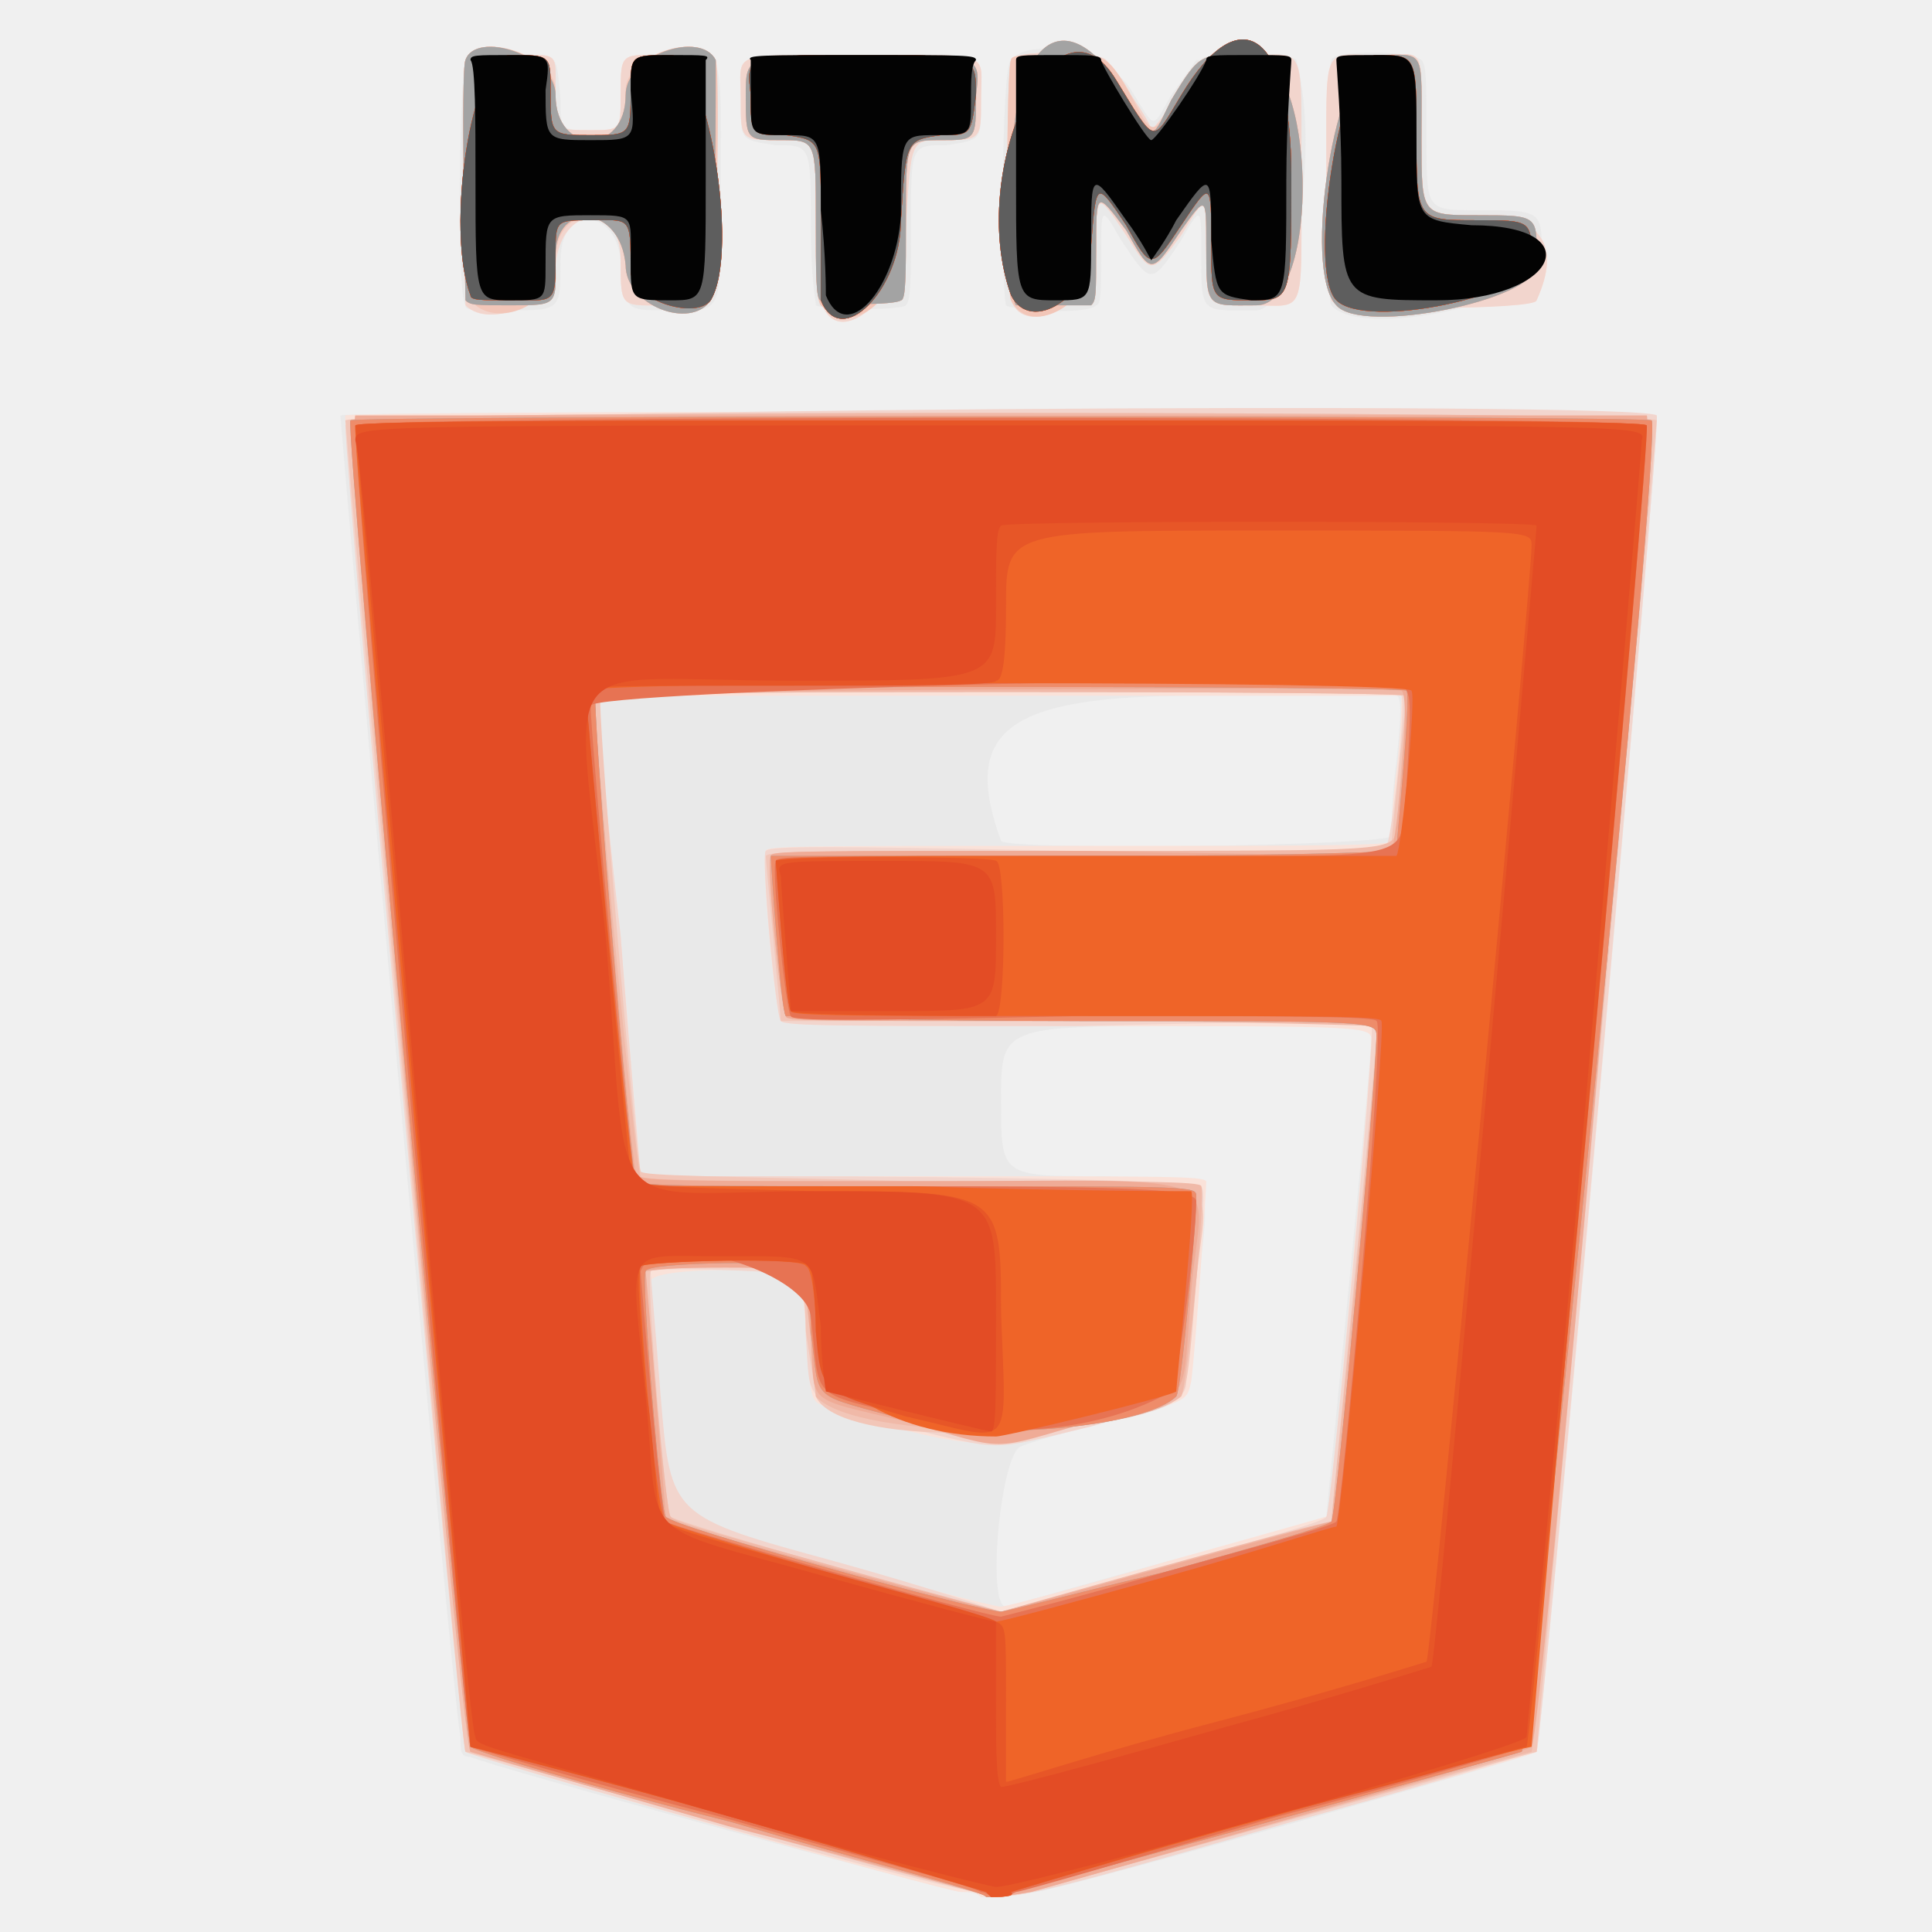
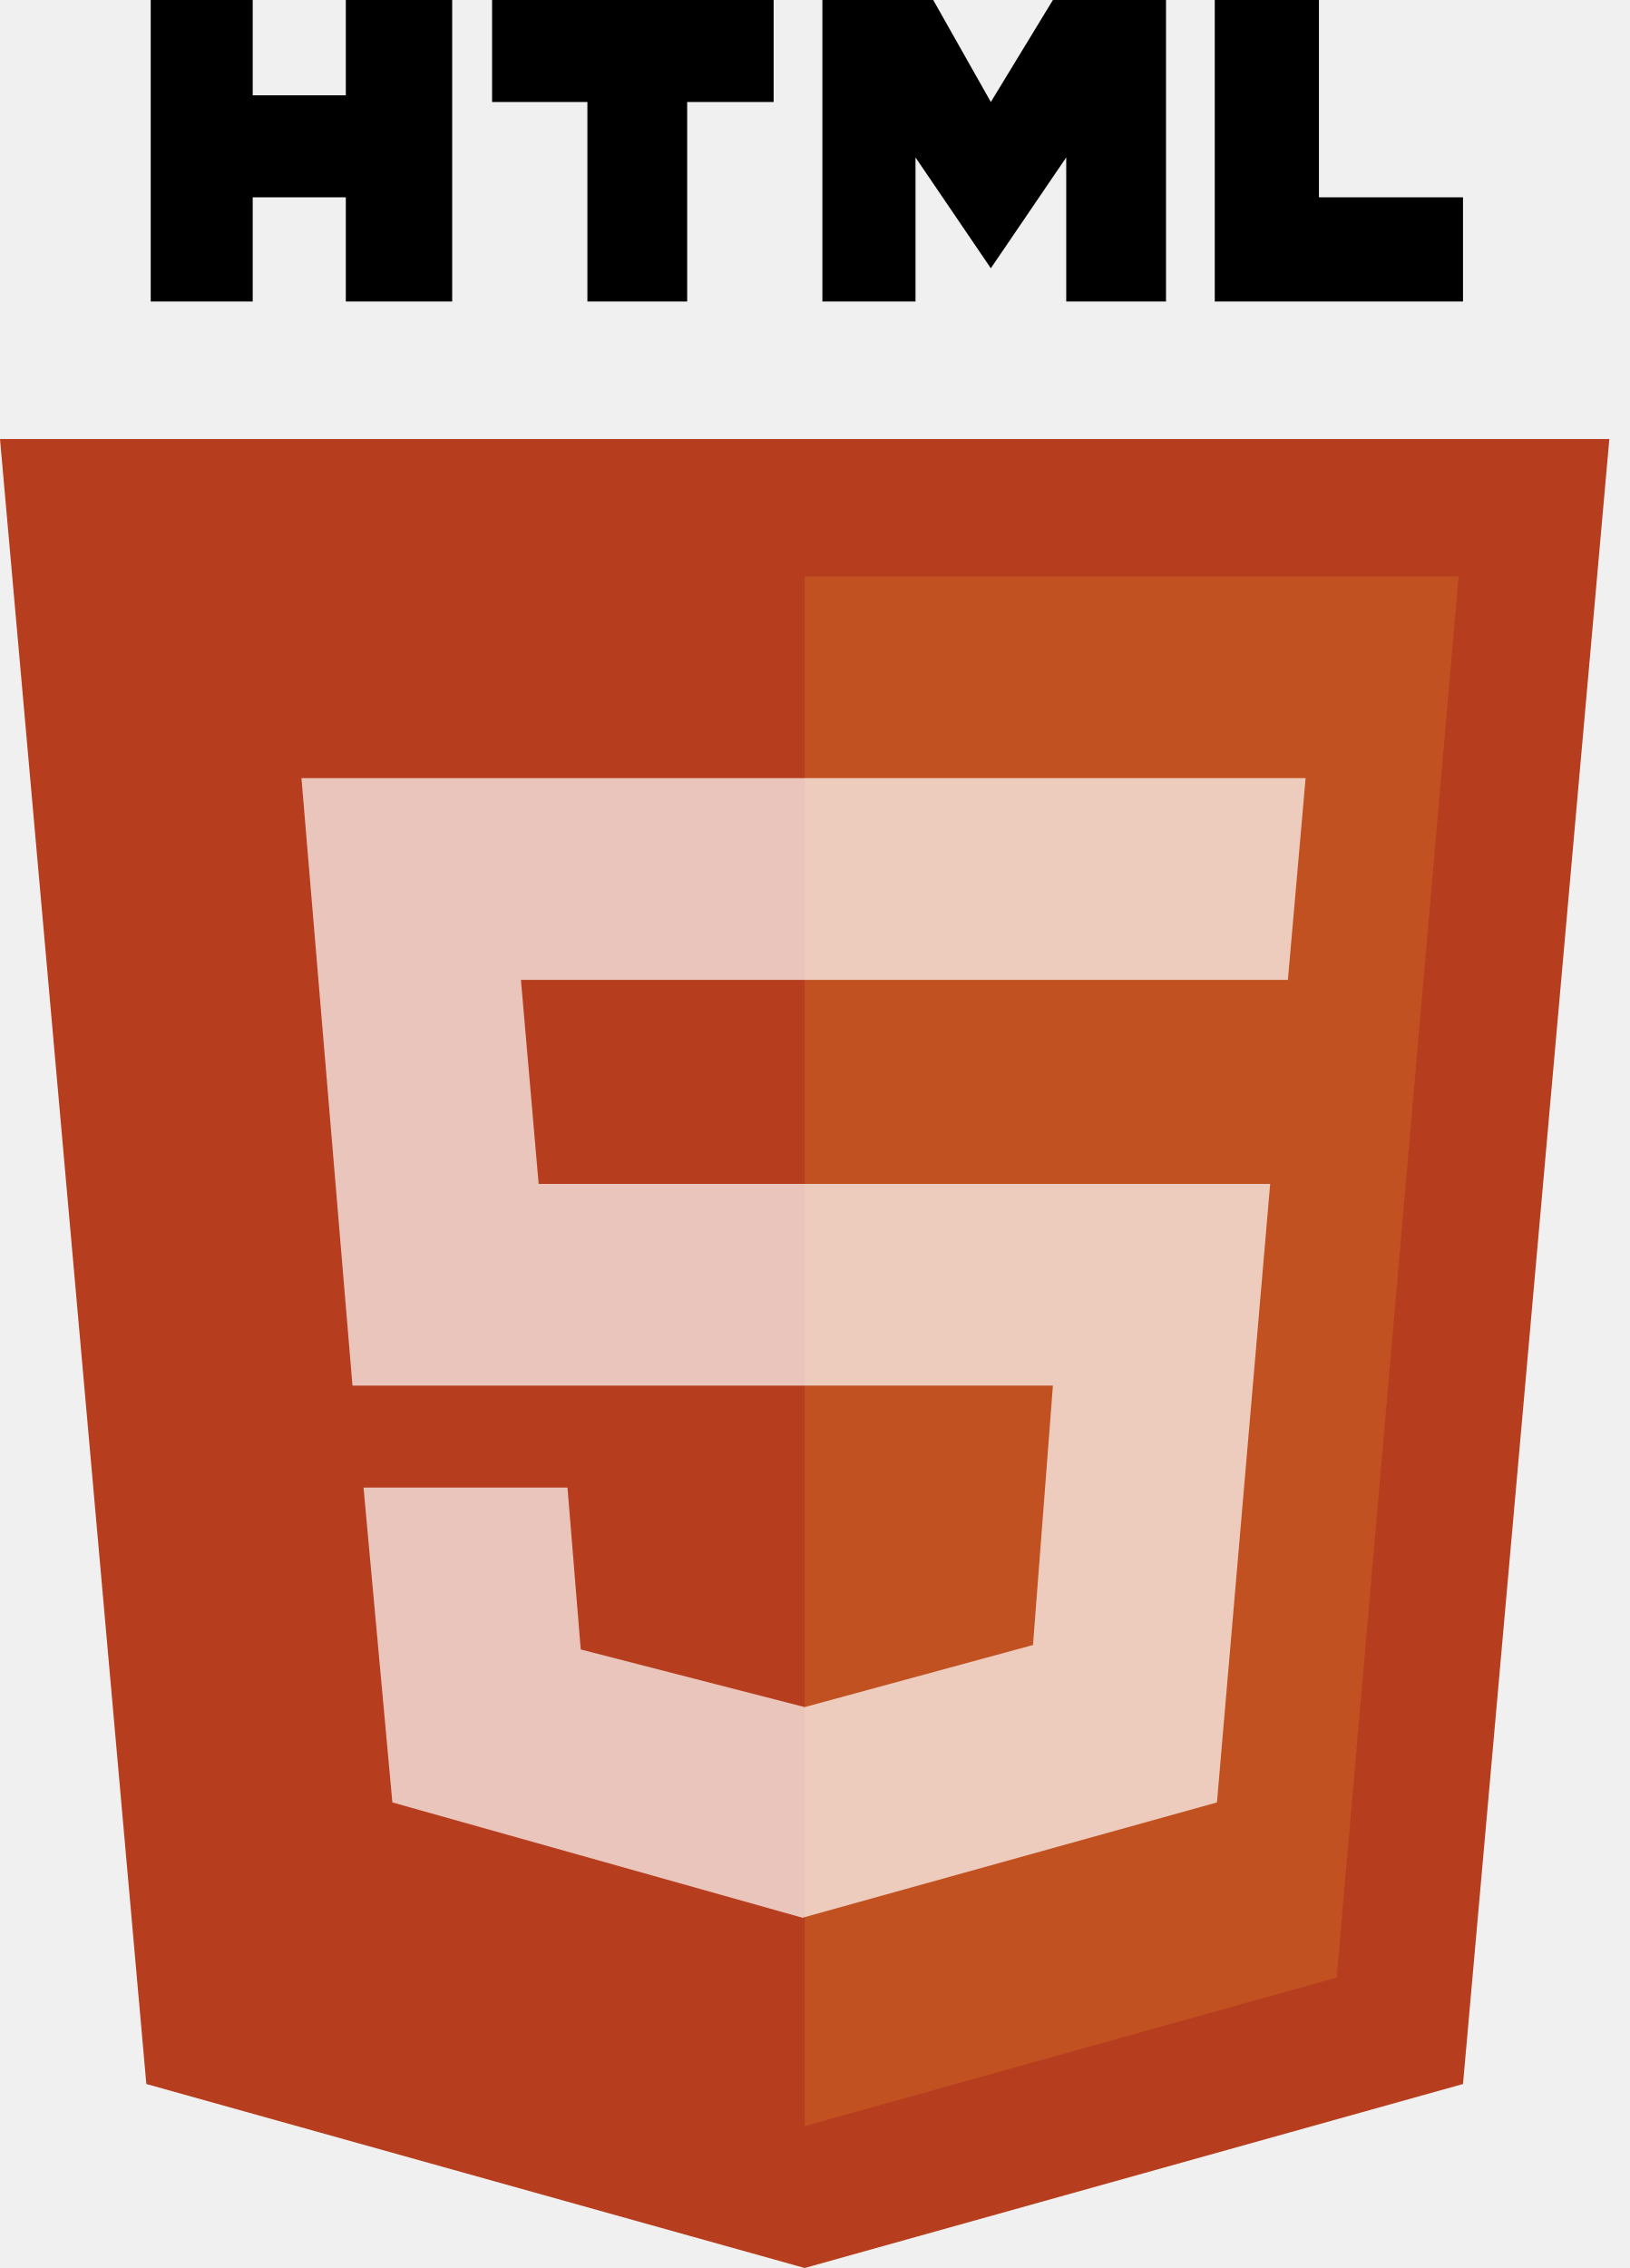
- <svg xmlns="http://www.w3.org/2000/svg" width="32" height="32" viewBox="0 0 3.86 3.86">
-   <g fill-rule="nonzero">
-     <path fill="#E9E9E9" d="M1.96 3.79c-0.01,-0.01 -0.03,-0.01 -0.04,-0.01 -0.02,0 -0.94,-0.25 -0.98,-0.27 -0.02,0 -0.02,-0.01 -0.02,-0.04 -0.02,-0.1 -0.24,-2.63 -0.24,-2.64 0.01,-0.01 2.63,-0.01 2.63,0 0.01,0.02 -0.23,2.66 -0.24,2.67 -0.01,0.01 -0.93,0.27 -1,0.28 -0.07,0.01 -0.1,0.01 -0.11,0.01l0 0zm0.37 -0.67c0.17,-0.04 0.32,-0.09 0.32,-0.09 0,-0.01 0.09,-0.9 0.09,-0.96 0,-0.02 0,-0.02 -0.37,-0.02 -0.37,0 -0.37,0 -0.37,0.15 0,0.15 0,0.15 0.2,0.15 0.24,0.01 0.22,-0.02 0.19,0.25 -0.02,0.22 0,0.2 -0.18,0.24 -0.07,0.02 -0.15,0.04 -0.17,0.05 -0.04,0.01 -0.07,0.32 -0.03,0.32 0,0 0.14,-0.04 0.32,-0.09l0 0zm0.45 -1.45c0,-0.01 0,-0.08 0.01,-0.15 0.01,-0.09 0.01,-0.13 0,-0.13 0,0 -0.18,0 -0.4,0 -0.38,0 -0.47,0.07 -0.39,0.29 0.01,0.02 0.78,0.01 0.78,-0.01zm-1.85 -1.06c-0.02,-0.03 -0.01,-0.48 0,-0.49 0.01,-0.01 0.03,-0.01 0.09,-0.01 0.1,0 0.09,-0.01 0.1,0.09 0,0.06 0,0.06 0.06,0.06 0.06,0 0.06,0 0.06,-0.06 0,-0.1 0,-0.09 0.09,-0.09 0.12,0 0.11,-0.03 0.11,0.25 0,0.28 0.01,0.26 -0.11,0.26 -0.08,0 -0.08,0 -0.09,-0.09 0,-0.11 -0.12,-0.13 -0.12,-0.01 0,0.1 0,0.1 -0.1,0.1 -0.08,0 -0.09,0 -0.09,-0.01l0 0zm0.7 0c0,-0.01 -0.01,-0.05 -0.01,-0.16 0,-0.16 0,-0.16 -0.07,-0.16 -0.07,-0.01 -0.07,-0.01 -0.07,-0.08 0,-0.11 -0.03,-0.1 0.24,-0.1 0.27,0 0.24,-0.01 0.24,0.1 0,0.07 0,0.07 -0.07,0.08 -0.07,0 -0.07,0 -0.07,0.16 0,0.11 0,0.15 -0.01,0.16 -0.01,0.01 -0.16,0.01 -0.18,0zm0.38 0c-0.01,-0.03 -0.01,-0.48 0.01,-0.49 0.04,-0.05 0.2,-0.01 0.24,0.06 0.05,0.08 0.04,0.08 0.08,0.01 0.03,-0.04 0.05,-0.07 0.05,-0.07 0.01,0 0.01,0 0.01,0 0,-0.02 0.19,-0.01 0.19,0 0.05,0.19 -0.01,0.5 -0.08,0.5 -0.11,0 -0.11,0.01 -0.11,-0.11 0,-0.1 0,-0.1 -0.04,-0.03 -0.06,0.09 -0.06,0.09 -0.12,0 -0.04,-0.07 -0.04,-0.07 -0.04,0.03 0,0.07 0,0.1 -0.01,0.1 -0.02,0.02 -0.17,0.01 -0.18,0l0 0zm0.65 0c-0.01,0 -0.01,-0.47 0,-0.49 0,-0.02 0.16,-0.02 0.18,0 0.01,0.01 0.01,0.04 0.01,0.16 0,0.14 0,0.14 0.1,0.14 0.14,0 0.13,0 0.13,0.11 -0.01,0.07 -0.36,0.15 -0.42,0.08l0 0z" />
-     <path fill="#FAE2D9" d="M1.96 3.79c-0.01,-0.01 -0.02,-0.01 -0.04,-0.01 -0.03,0 -0.98,-0.27 -0.99,-0.28 -0.01,-0.01 -0.25,-2.66 -0.24,-2.67 0.01,-0.01 2.61,-0.01 2.62,0 0.01,0.01 -0.23,2.66 -0.24,2.67 -0.01,0.01 -0.96,0.27 -1.01,0.28 -0.06,0.01 -0.09,0.01 -0.1,0.01l0 0zm0.37 -0.67c0.18,-0.05 0.32,-0.09 0.32,-0.09 0.01,0 0.09,-0.91 0.09,-0.95 0,-0.03 0,-0.03 -0.59,-0.03 -0.46,0 -0.58,0 -0.59,-0.01 -0.01,-0.01 -0.04,-0.32 -0.03,-0.34 0,-0.01 0.07,-0.01 0.62,-0.01 0.5,0 0.63,0 0.63,-0.01 0,0 0,-0.07 0.01,-0.14 0.01,-0.08 0.01,-0.14 0.01,-0.15 0,0 -1.61,0 -1.61,0 0,0 0.02,0.22 0.05,0.48 0.02,0.26 0.04,0.47 0.04,0.48 0,0 0.25,0 0.56,0 0.51,0 0.56,0 0.57,0.01 0,0.02 -0.02,0.32 -0.03,0.4 -0.01,0.04 0,0.04 -0.21,0.09 -0.18,0.05 -0.24,0.05 -0.52,-0.04 -0.03,-0.01 -0.03,-0.01 -0.04,-0.14 0,-0.05 -0.01,-0.1 -0.01,-0.11 -0.01,-0.03 -0.3,-0.03 -0.3,0 0,0.07 0.04,0.46 0.05,0.47 0.01,0.01 0.62,0.18 0.65,0.18 0.01,0 0.16,-0.04 0.33,-0.09l0 0zm-1.4 -2.51c0,-0.01 -0.01,-0.47 0,-0.49 0,-0.01 0.02,-0.01 0.09,-0.01 0.1,0 0.09,-0.01 0.09,0.08 0,0.07 0,0.07 0.07,0.07 0.06,0 0.06,0 0.06,-0.07 0,-0.09 0,-0.08 0.1,-0.08 0.1,0 0.09,-0.03 0.09,0.26 0,0.24 0,0.24 -0.09,0.24 -0.1,0 -0.1,0.01 -0.1,-0.09 0,-0.12 -0.12,-0.11 -0.13,0.01 0,0.07 -0.13,0.13 -0.18,0.08l0 0zm0.71 -0.01c-0.01,0 -0.01,-0.08 -0.01,-0.16 0,-0.16 0,-0.16 -0.07,-0.16 -0.08,0 -0.08,0 -0.08,-0.08 0,-0.1 -0.03,-0.09 0.24,-0.09 0.27,0 0.24,-0.01 0.24,0.09 0,0.08 0,0.08 -0.08,0.08 -0.06,0 -0.06,0 -0.07,0.17 0,0.14 -0.14,0.26 -0.17,0.15l0 0zm0.38 0c-0.01,-0.01 -0.01,-0.47 0,-0.48 0,-0.02 0.17,-0.02 0.19,0 0,0 0.03,0.03 0.05,0.07 0.02,0.03 0.04,0.06 0.04,0.07 0,0 0.03,-0.03 0.05,-0.07 0.05,-0.08 0.05,-0.08 0.15,-0.08 0.11,0 0.1,-0.03 0.1,0.25 0,0.28 0.01,0.25 -0.1,0.25 -0.09,0 -0.09,0 -0.09,-0.1 0,-0.13 0,-0.12 -0.05,-0.04 -0.06,0.08 -0.06,0.08 -0.11,0 -0.06,-0.09 -0.06,-0.09 -0.06,0.04 0,0.09 -0.14,0.17 -0.17,0.09l0 0zm0.64 0c0,-0.01 -0.01,-0.11 -0.01,-0.24 0,-0.28 -0.01,-0.25 0.1,-0.25 0.1,0 0.09,-0.03 0.09,0.16 0,0.16 0,0.16 0.11,0.16 0.13,0 0.17,0.06 0.12,0.17 0,0.02 -0.41,0.02 -0.41,0l0 0z" />
-     <path fill="#F2D5CD" d="M1.95 3.78c-0.13,-0.02 -1.01,-0.27 -1.02,-0.28 -0.01,-0.01 -0.24,-2.56 -0.24,-2.65 0,-0.03 2.59,-0.05 2.62,-0.02 0.01,0.01 -0.23,2.65 -0.24,2.67 -0.01,0 -0.23,0.07 -0.49,0.14 -0.56,0.16 -0.57,0.16 -0.63,0.14zm0.38 -0.65c0.17,-0.05 0.32,-0.09 0.32,-0.1 0.01,-0.01 0.1,-0.97 0.09,-0.98 0,-0.01 -0.16,-0.01 -0.59,0 -0.47,0 -0.58,0 -0.59,-0.01 -0.01,-0.01 -0.04,-0.33 -0.03,-0.34 0.01,-0.01 0.11,-0.01 0.62,0 0.52,0 0.62,0 0.62,-0.01 0.01,-0.01 0.04,-0.28 0.03,-0.3 0,-0.01 -1.59,-0.01 -1.61,0 0,0 0.02,0.22 0.05,0.48 0.02,0.26 0.04,0.48 0.04,0.48 0,0 0.12,0 0.26,0 0.44,0 0.86,0.01 0.86,0.02 0.01,0.01 0,0.09 -0.01,0.19 -0.01,0.1 -0.02,0.19 -0.02,0.2 0,0.03 -0.01,0.04 -0.19,0.09 -0.21,0.05 -0.17,0.05 -0.38,0 -0.2,-0.06 -0.18,-0.04 -0.19,-0.18 0,-0.06 -0.01,-0.11 -0.01,-0.12 -0.01,-0.01 -0.29,-0.02 -0.3,-0.01 0,0.01 0.01,0.12 0.02,0.25 0.02,0.24 0.02,0.24 0.35,0.33 0.18,0.05 0.33,0.1 0.33,0.1 0.01,0 0.15,-0.04 0.33,-0.09l0 0zm-1.4 -2.52c0,-0.01 -0.01,-0.47 0,-0.49 0,-0.01 0.02,-0.01 0.09,-0.01 0.1,0 0.09,-0.01 0.09,0.08 0,0.07 0,0.07 0.07,0.07 0.06,0 0.06,0 0.06,-0.07 0,-0.09 0,-0.08 0.1,-0.08 0.1,0 0.09,-0.03 0.09,0.26 0,0.24 0,0.24 -0.09,0.24 -0.1,0 -0.1,0.01 -0.1,-0.09 0,-0.12 -0.12,-0.11 -0.13,0.01 0,0.07 -0.13,0.13 -0.18,0.08l0 0zm0.71 -0.01c-0.01,0 -0.01,-0.08 -0.01,-0.16 0,-0.16 0,-0.16 -0.07,-0.16 -0.08,0 -0.08,0 -0.08,-0.08 0,-0.1 -0.03,-0.09 0.24,-0.09 0.27,0 0.24,-0.01 0.24,0.09 0,0.08 0,0.08 -0.08,0.08 -0.06,0 -0.06,0 -0.07,0.17 0,0.14 -0.14,0.26 -0.17,0.15l0 0zm0.38 0c-0.01,-0.01 -0.01,-0.47 0,-0.48 0,-0.02 0.17,-0.02 0.19,0 0,0 0.03,0.03 0.05,0.07 0.02,0.03 0.04,0.06 0.04,0.07 0,0 0.03,-0.03 0.05,-0.07 0.05,-0.08 0.05,-0.08 0.15,-0.08 0.11,0 0.1,-0.03 0.1,0.25 0,0.28 0.01,0.25 -0.1,0.25 -0.09,0 -0.09,0 -0.09,-0.1 0,-0.13 0,-0.12 -0.05,-0.04 -0.06,0.08 -0.06,0.08 -0.11,0 -0.06,-0.09 -0.06,-0.09 -0.06,0.04 0,0.09 -0.14,0.17 -0.17,0.09l0 0zm0.64 0c0,-0.01 -0.01,-0.11 -0.01,-0.24 0,-0.28 -0.01,-0.25 0.1,-0.25 0.1,0 0.09,-0.03 0.09,0.16 0,0.16 0,0.16 0.11,0.16 0.13,0 0.17,0.06 0.12,0.17 0,0.02 -0.41,0.02 -0.41,0l0 0z" />
-     <path fill="#F2C6B8" d="M1.95 3.78c-0.14,-0.03 -1.01,-0.28 -1.02,-0.28 -0.01,-0.01 -0.24,-2.65 -0.24,-2.66 0.01,-0.02 2.61,-0.02 2.62,0 0,0.01 -0.24,2.65 -0.24,2.66 -0.01,0 -0.96,0.27 -1.03,0.28 -0.05,0.01 -0.05,0.01 -0.09,0l0 0zm0.39 -0.65c0.17,-0.05 0.32,-0.09 0.32,-0.09 0,-0.01 0.09,-0.93 0.09,-0.97 0,-0.03 0,-0.03 -0.59,-0.03 -0.41,0 -0.59,0 -0.6,0 0,-0.01 -0.03,-0.32 -0.03,-0.33 0.01,-0.01 0.09,-0.01 0.63,-0.01 0.49,0 0.62,0 0.62,-0.01 0,-0.02 0.03,-0.3 0.03,-0.3 -0.01,-0.01 -1.6,-0.01 -1.61,0 -0.01,0 0.07,0.93 0.08,0.95 0,0.01 0.16,0.01 0.55,0.02 0.66,0 0.58,-0.03 0.56,0.2 -0.02,0.25 -0.02,0.23 -0.06,0.24 -0.28,0.09 -0.66,0.08 -0.7,-0.01 0,-0.01 -0.01,-0.06 -0.02,-0.13 0,-0.06 -0.01,-0.12 -0.01,-0.12 -0.01,-0.01 -0.3,-0.01 -0.3,0 -0.01,0.01 0.03,0.49 0.04,0.49 0,0.01 0.64,0.19 0.66,0.19 0.01,0 0.16,-0.04 0.34,-0.09l0 0zm-1.4 -2.53c-0.01,-0.01 -0.02,-0.46 -0.01,-0.48 0.02,-0.06 0.18,-0.01 0.18,0.06 0,0.09 -0.01,0.09 0.07,0.09 0.07,0 0.07,0 0.07,-0.09 0,-0.07 0.15,-0.12 0.18,-0.06 0.01,0.03 0,0.48 -0.01,0.48 -0.06,0.05 -0.17,0 -0.17,-0.07 -0.01,-0.12 -0.14,-0.13 -0.14,-0.01 0,0.09 -0.12,0.14 -0.17,0.08zm0.7 0.01c-0.01,-0.01 -0.01,-0.08 -0.01,-0.17 0,-0.16 0,-0.16 -0.07,-0.16 -0.07,0 -0.07,0 -0.07,-0.09 0,-0.08 0,-0.08 0.23,-0.08 0.24,0 0.24,0 0.23,0.08 0,0.09 0,0.09 -0.07,0.09 -0.07,0 -0.07,0 -0.07,0.16 0,0.15 -0.1,0.24 -0.17,0.17l0 0zm0.38 -0.01c-0.01,-0.02 -0.01,-0.46 0,-0.48 0,-0.01 0.02,-0.01 0.09,-0.01 0.1,0 0.1,-0.01 0.16,0.1 0.03,0.06 0.04,0.06 0.07,-0.01 0.06,-0.1 0.06,-0.09 0.16,-0.09 0.13,0 0.14,0.5 0.01,0.5 -0.1,0 -0.1,0.01 -0.1,-0.12 0,-0.1 0,-0.1 -0.05,-0.03 -0.06,0.09 -0.06,0.09 -0.11,0 -0.06,-0.08 -0.06,-0.08 -0.06,0.04 0,0.1 -0.13,0.18 -0.17,0.1l0 0zm0.65 0.01c-0.07,-0.07 0,-0.5 0.08,-0.5 0.1,0 0.09,-0.02 0.09,0.17 0,0.15 0,0.15 0.11,0.15 0.12,0.01 0.12,0.01 0.12,0.09 0,0.08 -0.34,0.15 -0.4,0.09l0 0z" />
-     <path fill="#F0B9A8" d="M1.96 3.78c-0.01,0 -0.25,-0.06 -0.52,-0.14 -0.27,-0.07 -0.5,-0.14 -0.5,-0.14 -0.02,-0.02 -0.25,-2.65 -0.24,-2.66 0.01,-0.02 2.59,-0.02 2.6,0 0.01,0.01 -0.23,2.64 -0.24,2.66 -0.01,0 -0.82,0.23 -1,0.28 -0.06,0.01 -0.07,0.01 -0.1,0zm0.36 -0.65c0.18,-0.05 0.33,-0.09 0.34,-0.09 0,-0.01 0.1,-0.98 0.09,-0.99 0,0 -0.27,-0.01 -0.59,-0.01 -0.46,0 -0.59,0 -0.59,-0.01 -0.01,-0.01 -0.04,-0.31 -0.03,-0.32 0,-0.01 0.1,-0.01 0.62,-0.01 0.62,0 0.62,0 0.63,-0.04 0.01,-0.13 0.02,-0.27 0.02,-0.27 -0.01,-0.01 -1.61,-0.01 -1.62,0 -0.01,0.01 0.08,0.95 0.09,0.96 0,0.01 0.22,0.01 0.56,0.01 0.44,0 0.56,0 0.56,0.01 0.01,0.02 -0.03,0.41 -0.04,0.42 -0.11,0.09 -0.65,0.09 -0.73,0 0,-0.01 -0.01,-0.06 -0.01,-0.11 -0.02,-0.17 0.01,-0.15 -0.17,-0.15 -0.09,0 -0.16,0.01 -0.16,0.01 0,0.01 0.04,0.49 0.05,0.49 0,0.01 0.15,0.05 0.33,0.1 0.18,0.05 0.33,0.09 0.33,0.09 0,0 0.14,-0.04 0.32,-0.09zm-1.39 -2.53c0,-0.02 -0.01,-0.46 0,-0.48 0.02,-0.06 0.18,-0.01 0.18,0.07 0,0.12 0.14,0.12 0.14,0 0,-0.08 0.15,-0.13 0.18,-0.07 0,0.02 0,0.47 -0.01,0.48 -0.04,0.06 -0.17,0.01 -0.17,-0.07 -0.01,-0.12 -0.14,-0.13 -0.14,-0.02 0,0.1 0.01,0.1 -0.09,0.1 -0.07,0 -0.08,0 -0.09,-0.01l0 0zm0.71 0c-0.01,0 -0.01,-0.05 -0.01,-0.16 0,-0.16 0,-0.16 -0.07,-0.16 -0.07,0 -0.07,0 -0.07,-0.09 0,-0.08 0,-0.08 0.23,-0.08 0.24,0 0.24,0 0.23,0.08 0,0.09 0,0.09 -0.07,0.09 -0.07,0 -0.07,0 -0.07,0.16 0,0.11 0,0.16 -0.01,0.16 -0.01,0.01 -0.15,0.01 -0.16,0l0 0zm0.39 0.01c-0.01,-0.01 -0.01,-0.12 -0.01,-0.25 0,-0.3 0.12,-0.37 0.24,-0.15 0.05,0.07 0.04,0.07 0.08,-0.01 0.06,-0.1 0.06,-0.09 0.16,-0.09 0.13,0 0.14,0.5 0.01,0.5 -0.1,0 -0.1,0.01 -0.1,-0.12 0,-0.1 0,-0.1 -0.05,-0.03 -0.06,0.09 -0.06,0.09 -0.11,0 -0.06,-0.08 -0.06,-0.08 -0.06,0.04 0,0.09 0,0.1 -0.01,0.11 -0.01,0 -0.15,0 -0.15,0l0 0zm0.64 0c-0.07,-0.07 0,-0.5 0.08,-0.5 0.1,0 0.09,-0.02 0.09,0.17 0,0.15 0,0.15 0.11,0.15 0.13,0 0.12,0 0.12,0.1 0,0.07 -0.35,0.14 -0.4,0.08l0 0z" />
-     <path fill="#EFAB96" d="M1.98 3.79c0,0 -0.24,-0.07 -0.52,-0.14 -0.28,-0.08 -0.52,-0.15 -0.52,-0.15 -0.02,-0.02 -0.25,-2.66 -0.23,-2.67 0.01,0 2.57,0 2.58,0 0.02,0.01 -0.21,2.65 -0.23,2.66 -0.01,0.01 -0.54,0.16 -1,0.29 -0.06,0.01 -0.07,0.01 -0.08,0.01zm0.35 -0.66c0.18,-0.05 0.33,-0.09 0.33,-0.09 0.01,-0.01 0.1,-0.99 0.09,-1 0,0 -0.17,0 -0.59,0 -0.56,0 -0.59,0 -0.59,-0.01 -0.01,-0.02 -0.04,-0.3 -0.03,-0.32 0,-0.01 0.05,-0.01 0.62,-0.01 0.54,0.01 0.61,0.01 0.62,0 0.01,-0.02 0.04,-0.31 0.02,-0.32 -0.01,-0.01 -1.61,0 -1.61,0.01 -0.01,0 0.07,0.92 0.08,0.95 0,0.02 0,0.02 0.56,0.02 0.66,0 0.57,-0.03 0.55,0.22 -0.02,0.24 0.01,0.2 -0.2,0.26 -0.21,0.06 -0.16,0.06 -0.37,0 -0.21,-0.05 -0.18,-0.03 -0.19,-0.17 -0.01,-0.07 -0.01,-0.12 -0.01,-0.13 -0.01,-0.01 -0.31,-0.01 -0.32,0 0,0 0.01,0.11 0.02,0.24 0.01,0.13 0.02,0.24 0.02,0.25 0,0 0.02,0.01 0.04,0.02 0.06,0.02 0.62,0.17 0.63,0.17 0,0 0.15,-0.04 0.33,-0.09l0 0zm-1.4 -2.53c0,-0.02 -0.01,-0.46 0,-0.48 0.02,-0.06 0.18,-0.01 0.18,0.07 0,0.12 0.14,0.12 0.14,0 0,-0.08 0.15,-0.13 0.18,-0.07 0,0.02 0,0.47 -0.01,0.48 -0.04,0.06 -0.17,0.01 -0.17,-0.07 -0.01,-0.12 -0.14,-0.13 -0.14,-0.02 0,0.1 0.01,0.1 -0.09,0.1 -0.07,0 -0.08,0 -0.09,-0.01l0 0zm0.71 0c-0.01,0 -0.01,-0.05 -0.01,-0.16 0,-0.16 0,-0.16 -0.07,-0.16 -0.07,0 -0.07,0 -0.07,-0.09 0,-0.08 0,-0.08 0.23,-0.08 0.24,0 0.24,0 0.23,0.08 0,0.09 0,0.09 -0.07,0.09 -0.07,0 -0.07,0 -0.07,0.16 0,0.11 0,0.16 -0.01,0.16 -0.01,0.01 -0.15,0.01 -0.16,0l0 0zm0.39 0.01c-0.01,-0.01 -0.01,-0.12 -0.01,-0.25 0,-0.3 0.12,-0.37 0.24,-0.15 0.05,0.07 0.04,0.07 0.08,-0.01 0.06,-0.1 0.06,-0.09 0.16,-0.09 0.13,0 0.14,0.5 0.01,0.5 -0.1,0 -0.1,0.01 -0.1,-0.12 0,-0.1 0,-0.1 -0.05,-0.03 -0.06,0.09 -0.06,0.09 -0.11,0 -0.06,-0.08 -0.06,-0.08 -0.06,0.04 0,0.09 0,0.1 -0.01,0.11 -0.01,0 -0.15,0 -0.15,0l0 0zm0.64 0c-0.07,-0.07 0,-0.5 0.08,-0.5 0.1,0 0.09,-0.02 0.09,0.17 0,0.15 0,0.15 0.11,0.15 0.13,0 0.12,0 0.12,0.1 0,0.07 -0.35,0.14 -0.4,0.08l0 0z" />
-     <path fill="#A3A3A3" d="M1.97 3.79c0,-0.01 -0.24,-0.07 -0.51,-0.15 -0.28,-0.07 -0.51,-0.14 -0.52,-0.15 -0.01,-0.01 -0.25,-2.63 -0.24,-2.65 0,-0.01 2.59,-0.01 2.6,0 0.02,0.04 -0.24,2.65 -0.26,2.66 -0.03,0.01 -1.05,0.29 -1.05,0.29 0,0 -0.01,0 -0.02,0l0 0zm0.36 -0.65c0.18,-0.05 0.32,-0.09 0.33,-0.1 0.01,-0.01 0.09,-0.88 0.09,-0.97 0,-0.03 0,-0.03 -0.59,-0.03 -0.37,0 -0.59,-0.01 -0.59,-0.01 -0.01,-0.01 -0.03,-0.31 -0.03,-0.32 0,0 0.25,0 0.62,0 0.49,0 0.62,-0.01 0.63,-0.01 0,-0.02 0.03,-0.31 0.02,-0.32 0,-0.01 -1.61,-0.01 -1.62,0 -0.01,0.01 0.07,0.96 0.08,0.98 0.01,0.01 0.13,0.01 0.57,0.01 0.55,0 0.55,0 0.55,0.02 0,0.06 -0.03,0.39 -0.04,0.4 -0.06,0.06 -0.37,0.09 -0.53,0.05 -0.21,-0.06 -0.18,-0.03 -0.2,-0.18 0,-0.06 -0.01,-0.12 -0.01,-0.13 -0.01,-0.01 -0.32,-0.01 -0.32,0.01 -0.01,0.01 0.03,0.48 0.04,0.49 0.01,0.02 0.63,0.19 0.67,0.19 0.01,0 0.16,-0.04 0.33,-0.08zm-1.4 -2.54c0,-0.02 -0.01,-0.46 0,-0.48 0.02,-0.06 0.18,-0.01 0.18,0.07 0,0.12 0.14,0.12 0.14,0 0,-0.08 0.15,-0.13 0.18,-0.07 0,0.02 0,0.47 -0.01,0.48 -0.04,0.06 -0.17,0.01 -0.17,-0.07 -0.01,-0.12 -0.14,-0.13 -0.14,-0.02 0,0.1 0.01,0.1 -0.09,0.1 -0.07,0 -0.08,0 -0.09,-0.01l0 0zm0.71 0c-0.01,0 -0.01,-0.05 -0.01,-0.16 0,-0.16 0,-0.16 -0.07,-0.16 -0.07,0 -0.07,0 -0.07,-0.09 0,-0.08 0,-0.08 0.23,-0.08 0.24,0 0.24,0 0.23,0.08 0,0.09 0,0.09 -0.07,0.09 -0.07,0 -0.07,0 -0.07,0.16 0,0.11 0,0.16 -0.01,0.16 -0.01,0.01 -0.15,0.01 -0.16,0l0 0zm0.39 0.01c-0.01,-0.01 -0.01,-0.12 -0.01,-0.25 0,-0.3 0.12,-0.37 0.24,-0.15 0.05,0.07 0.04,0.07 0.08,-0.01 0.06,-0.1 0.06,-0.09 0.16,-0.09 0.13,0 0.14,0.5 0.01,0.5 -0.1,0 -0.1,0.01 -0.1,-0.12 0,-0.1 0,-0.1 -0.05,-0.03 -0.06,0.09 -0.06,0.09 -0.11,0 -0.06,-0.08 -0.06,-0.08 -0.06,0.04 0,0.09 0,0.1 -0.01,0.11 -0.01,0 -0.15,0 -0.15,0l0 0zm0.64 0c-0.07,-0.07 0,-0.5 0.08,-0.5 0.1,0 0.09,-0.02 0.09,0.17 0,0.15 0,0.15 0.11,0.15 0.13,0 0.12,0 0.12,0.1 0,0.07 -0.35,0.14 -0.4,0.08l0 0z" />
-     <path fill="#EE8C6A" d="M1.97 3.79c0,-0.01 -0.24,-0.07 -0.51,-0.15 -0.28,-0.07 -0.51,-0.14 -0.52,-0.15 -0.01,-0.01 -0.25,-2.63 -0.24,-2.65 0,-0.01 2.59,-0.01 2.6,0 0.02,0.04 -0.24,2.65 -0.26,2.66 -0.03,0.01 -1.05,0.29 -1.05,0.29 0,0 -0.01,0 -0.02,0l0 0zm0.36 -0.65c0.18,-0.05 0.32,-0.09 0.33,-0.1 0.01,-0.01 0.09,-0.88 0.09,-0.97 0,-0.03 0,-0.03 -0.59,-0.03 -0.37,0 -0.59,-0.01 -0.59,-0.01 -0.01,-0.01 -0.03,-0.31 -0.03,-0.32 0,0 0.25,0 0.62,0 0.49,0 0.62,-0.01 0.63,-0.01 0,-0.02 0.03,-0.31 0.02,-0.32 0,-0.01 -1.61,-0.01 -1.62,0 -0.01,0.01 0.07,0.96 0.08,0.98 0.01,0.01 0.13,0.01 0.57,0.01 0.55,0 0.55,0 0.55,0.02 0,0.06 -0.03,0.39 -0.04,0.4 -0.06,0.06 -0.37,0.09 -0.53,0.05 -0.21,-0.06 -0.18,-0.03 -0.2,-0.18 0,-0.06 -0.01,-0.12 -0.01,-0.13 -0.01,-0.01 -0.32,-0.01 -0.32,0.01 -0.01,0.01 0.03,0.48 0.04,0.49 0.01,0.02 0.63,0.19 0.67,0.19 0.01,0 0.16,-0.04 0.33,-0.08zm-1.39 -2.55c-0.05,-0.13 0,-0.48 0.08,-0.48 0.08,0 0.08,0 0.08,0.07 0,0.09 0,0.09 0.08,0.09 0.08,0 0.08,0 0.08,-0.09 0,-0.07 0,-0.07 0.08,-0.07 0.07,0 0.14,0.39 0.08,0.49 -0.03,0.04 -0.16,0 -0.16,-0.06 0,-0.11 0,-0.1 -0.08,-0.1 -0.07,0 -0.07,0 -0.07,0.07 0,0.1 0,0.09 -0.09,0.09 -0.06,0 -0.08,0 -0.08,-0.01l0 0zm0.7 0.01c0,-0.01 0,-0.08 0,-0.17 0,-0.15 0,-0.15 -0.07,-0.16 -0.07,0 -0.07,0 -0.07,-0.08 -0.01,-0.08 -0.01,-0.08 0.22,-0.08 0.23,0 0.23,0 0.23,0.08 -0.01,0.08 -0.01,0.08 -0.07,0.08 -0.07,0.01 -0.07,0.01 -0.08,0.17 0,0.14 -0.12,0.26 -0.16,0.16l0 0zm0.38 -0.01c-0.09,-0.25 0.09,-0.63 0.21,-0.43 0.08,0.13 0.07,0.13 0.13,0.03 0.12,-0.2 0.22,-0.12 0.22,0.16 0,0.25 0,0.25 -0.08,0.25 -0.08,0 -0.08,0 -0.08,-0.11 0,-0.13 0,-0.13 -0.06,-0.04 -0.06,0.09 -0.06,0.09 -0.11,0 -0.06,-0.09 -0.06,-0.09 -0.07,0.04 0,0.1 -0.12,0.18 -0.16,0.1zm0.65 0.01c-0.06,-0.06 0.01,-0.49 0.08,-0.49 0.08,0 0.08,0 0.08,0.16 0,0.17 0,0.17 0.12,0.17 0.11,0 0.11,0 0.11,0.08 0,0.07 -0.33,0.14 -0.39,0.08l0 0z" />
-     <path fill="#E77353" d="M1.98 3.79c0,0 -0.01,-0.01 -0.02,-0.01 -0.01,-0.01 -0.24,-0.07 -0.52,-0.15 -0.27,-0.07 -0.5,-0.14 -0.5,-0.14 -0.01,-0.01 -0.24,-2.63 -0.23,-2.64 0,-0.02 2.58,-0.02 2.58,0 0.01,0.02 -0.23,2.63 -0.24,2.64 0,0 -0.23,0.07 -0.5,0.14 -0.27,0.08 -0.51,0.15 -0.52,0.15 -0.02,0.01 -0.03,0.01 -0.03,0.01 0,0 -0.01,0 -0.02,0l0 0zm0.35 -0.65c0.18,-0.05 0.33,-0.09 0.34,-0.1 0.01,-0.01 0.1,-1 0.08,-1 0,-0.01 -0.21,-0.01 -0.59,-0.01 -0.46,0.01 -0.58,0.01 -0.58,0 -0.01,-0.01 -0.04,-0.3 -0.03,-0.31 0,-0.01 0.06,-0.01 0.61,-0.01 0.72,0 0.63,0.02 0.65,-0.14 0.01,-0.17 0.01,-0.19 -0.01,-0.2 -0.08,-0.03 -1.62,0.01 -1.62,0.04 0,0.06 0.08,0.94 0.09,0.95 0,0.01 0.07,0.01 0.27,0.01 0.66,0 0.85,0 0.85,0.03 0,0.08 -0.04,0.38 -0.05,0.38 -0.14,0.08 -0.35,0.1 -0.52,0.05 -0.21,-0.05 -0.18,-0.03 -0.2,-0.2 -0.01,-0.09 -0.31,-0.18 -0.34,-0.09 0,0.01 0.04,0.49 0.05,0.5 0.01,0.01 0.64,0.19 0.67,0.19 0,0 0.16,-0.04 0.33,-0.09l0 0zm-1.39 -2.55c-0.05,-0.13 0,-0.48 0.08,-0.48 0.08,0 0.08,0 0.08,0.07 0,0.09 0,0.09 0.08,0.09 0.08,0 0.08,0 0.08,-0.09 0,-0.07 0,-0.07 0.08,-0.07 0.07,0 0.14,0.39 0.08,0.49 -0.03,0.04 -0.16,0 -0.16,-0.06 0,-0.11 0,-0.1 -0.08,-0.1 -0.07,0 -0.07,0 -0.07,0.07 0,0.1 0,0.09 -0.09,0.09 -0.06,0 -0.08,0 -0.08,-0.01l0 0zm0.7 0.01c0,-0.01 0,-0.08 0,-0.17 0,-0.15 0,-0.15 -0.07,-0.16 -0.07,0 -0.07,0 -0.07,-0.08 -0.01,-0.08 -0.01,-0.08 0.22,-0.08 0.23,0 0.23,0 0.23,0.08 -0.01,0.08 -0.01,0.08 -0.07,0.08 -0.07,0.01 -0.07,0.01 -0.08,0.17 0,0.14 -0.12,0.26 -0.16,0.16l0 0zm0.38 -0.01c-0.09,-0.25 0.09,-0.63 0.21,-0.43 0.08,0.13 0.07,0.13 0.13,0.03 0.12,-0.2 0.22,-0.12 0.22,0.16 0,0.25 0,0.25 -0.08,0.25 -0.08,0 -0.08,0 -0.08,-0.11 0,-0.13 0,-0.13 -0.06,-0.04 -0.06,0.09 -0.06,0.09 -0.11,0 -0.06,-0.09 -0.06,-0.09 -0.07,0.04 0,0.1 -0.12,0.18 -0.16,0.1zm0.65 0.01c-0.06,-0.06 0.01,-0.49 0.08,-0.49 0.08,0 0.08,0 0.08,0.16 0,0.17 0,0.17 0.12,0.17 0.11,0 0.11,0 0.11,0.08 0,0.07 -0.33,0.14 -0.39,0.08l0 0z" />
-     <path fill="#EF6428" d="M1.98 3.79c0,0 -0.01,-0.01 -0.01,-0.01 0,0 -0.23,-0.07 -0.51,-0.15 -0.28,-0.08 -0.52,-0.14 -0.52,-0.14 0,-0.01 -0.24,-2.64 -0.23,-2.64 0,-0.01 0.58,-0.01 1.29,-0.01 0.71,0 1.29,0 1.29,0.01 0,0 -0.23,2.63 -0.23,2.64 -0.01,0 -0.24,0.06 -0.52,0.14 -0.29,0.08 -0.52,0.15 -0.52,0.15 0.01,0.01 -0.02,0.01 -0.04,0.01zm0.35 -0.64c0.18,-0.05 0.33,-0.1 0.34,-0.1 0.01,-0.01 0.1,-0.99 0.09,-1.01 0,-0.01 -0.11,-0.01 -0.59,-0.01 -0.46,0 -0.59,0 -0.59,-0.01 -0.01,-0.01 -0.03,-0.3 -0.03,-0.3 0,-0.01 0.28,-0.01 0.62,-0.01 0.34,0 0.62,0 0.62,0 0.01,-0.01 0.04,-0.32 0.03,-0.33 0,-0.02 -1.64,-0.02 -1.65,0 0,0.02 0.09,0.98 0.1,0.99 0,0 0.25,0 0.56,0 0.3,0.01 0.55,0.01 0.55,0.01 0.01,0.01 -0.03,0.39 -0.03,0.4 -0.01,0.01 -0.34,0.09 -0.36,0.09 -0.19,0 -0.35,-0.09 -0.36,-0.21 0,-0.07 -0.01,-0.13 -0.02,-0.13 0,-0.02 -0.32,-0.01 -0.33,0 -0.01,0.01 0.03,0.5 0.05,0.51 0,0.01 0.63,0.19 0.66,0.2 0.01,0 0.16,-0.04 0.34,-0.09l0 0zm-1.39 -2.56c-0.05,-0.13 0,-0.48 0.08,-0.48 0.08,0 0.08,0 0.08,0.07 0,0.09 0,0.09 0.08,0.09 0.08,0 0.08,0 0.08,-0.09 0,-0.07 0,-0.07 0.08,-0.07 0.07,0 0.14,0.39 0.08,0.49 -0.03,0.04 -0.16,0 -0.16,-0.06 0,-0.11 0,-0.1 -0.08,-0.1 -0.07,0 -0.07,0 -0.07,0.07 0,0.1 0,0.09 -0.09,0.09 -0.06,0 -0.08,0 -0.08,-0.01l0 0zm0.7 0.01c0,-0.01 0,-0.08 0,-0.17 0,-0.15 0,-0.15 -0.07,-0.16 -0.07,0 -0.07,0 -0.07,-0.08 -0.01,-0.08 -0.01,-0.08 0.22,-0.08 0.23,0 0.23,0 0.23,0.08 -0.01,0.08 -0.01,0.08 -0.07,0.08 -0.07,0.01 -0.07,0.01 -0.08,0.17 0,0.14 -0.12,0.26 -0.16,0.16l0 0zm0.38 -0.01c-0.09,-0.25 0.09,-0.63 0.21,-0.43 0.08,0.13 0.07,0.13 0.13,0.03 0.12,-0.2 0.22,-0.12 0.22,0.16 0,0.25 0,0.25 -0.08,0.25 -0.08,0 -0.08,0 -0.08,-0.11 0,-0.13 0,-0.13 -0.06,-0.04 -0.06,0.09 -0.06,0.09 -0.11,0 -0.06,-0.09 -0.06,-0.09 -0.07,0.04 0,0.1 -0.12,0.18 -0.16,0.1zm0.65 0.01c-0.06,-0.06 0.01,-0.49 0.08,-0.49 0.08,0 0.08,0 0.08,0.16 0,0.17 0,0.17 0.12,0.17 0.11,0 0.11,0 0.11,0.08 0,0.07 -0.33,0.14 -0.39,0.08l0 0z" />
-     <path fill="#E75627" d="M1.98 3.79c0,0 -0.01,-0.01 -0.01,-0.01 0,0 -0.23,-0.07 -0.51,-0.15 -0.28,-0.08 -0.52,-0.14 -0.52,-0.14 0,-0.01 -0.23,-2.64 -0.23,-2.64 0,-0.01 0.58,-0.01 1.29,-0.01 0.71,0 1.29,0 1.29,0.01 0.01,0.01 -0.23,2.63 -0.24,2.64 -0.01,0 -0.24,0.07 -0.52,0.14 -0.28,0.08 -0.51,0.15 -0.51,0.15 0.01,0.01 -0.02,0.01 -0.04,0.01l0 0zm0.45 -0.35c0.23,-0.06 0.42,-0.12 0.42,-0.12 0.01,-0.01 0.21,-2.16 0.21,-2.23 0,-0.03 0,-0.03 -0.53,-0.03 -0.52,0 -0.52,0 -0.52,0.15 0,0.13 -0.01,0.15 -0.02,0.15 0,0.01 -0.19,0.01 -0.41,0.01 -0.36,0 -0.4,0 -0.41,0.01 0,0.01 0.08,0.89 0.09,0.96 0,0.03 0,0.03 0.37,0.04 0.37,0 0.37,0 0.37,0.24 0.01,0.29 0.03,0.26 -0.19,0.21 -0.17,-0.05 -0.17,-0.05 -0.18,-0.17 0,-0.07 -0.01,-0.13 -0.01,-0.13 -0.01,-0.02 -0.34,-0.01 -0.34,0 -0.01,0.01 0,0.11 0.01,0.24 0.02,0.13 0.02,0.24 0.03,0.25 0,0.03 0.01,0.03 0.33,0.12 0.18,0.05 0.33,0.09 0.34,0.1 0.02,0.01 0.02,0.01 0.02,0.16 0,0.09 0,0.16 0,0.16 0.01,0 0.19,-0.06 0.42,-0.12l0 0zm-0.85 -1.42c-0.01,-0.01 -0.03,-0.3 -0.03,-0.3 0.01,-0.01 0.43,-0.01 0.44,0 0.02,0 0.02,0.3 0,0.31 -0.02,0 -0.41,0 -0.41,-0.01zm-0.64 -1.43c-0.05,-0.13 0,-0.48 0.08,-0.48 0.08,0 0.08,0 0.08,0.07 0,0.09 0,0.09 0.08,0.09 0.08,0 0.08,0 0.08,-0.09 0,-0.07 0,-0.07 0.08,-0.07 0.07,0 0.14,0.39 0.08,0.49 -0.03,0.04 -0.16,0 -0.16,-0.06 0,-0.11 0,-0.1 -0.08,-0.1 -0.07,0 -0.07,0 -0.07,0.07 0,0.1 0,0.09 -0.09,0.09 -0.06,0 -0.08,0 -0.08,-0.01l0 0zm0.7 0.01c0,-0.01 0,-0.08 0,-0.17 0,-0.15 0,-0.15 -0.07,-0.16 -0.07,0 -0.07,0 -0.07,-0.08 -0.01,-0.08 -0.01,-0.08 0.22,-0.08 0.23,0 0.23,0 0.23,0.08 -0.01,0.08 -0.01,0.08 -0.07,0.08 -0.07,0.01 -0.07,0.01 -0.08,0.17 0,0.14 -0.12,0.26 -0.16,0.16l0 0zm0.38 -0.01c-0.09,-0.25 0.09,-0.63 0.21,-0.43 0.08,0.13 0.07,0.13 0.13,0.03 0.12,-0.2 0.22,-0.12 0.22,0.16 0,0.25 0,0.25 -0.08,0.25 -0.08,0 -0.08,0 -0.08,-0.11 0,-0.13 0,-0.13 -0.06,-0.04 -0.06,0.09 -0.06,0.09 -0.11,0 -0.06,-0.09 -0.06,-0.09 -0.07,0.04 0,0.1 -0.12,0.18 -0.16,0.1zm0.65 0.01c-0.06,-0.06 0.01,-0.49 0.08,-0.49 0.08,0 0.08,0 0.08,0.16 0,0.17 0,0.17 0.12,0.17 0.11,0 0.11,0 0.11,0.08 0,0.07 -0.33,0.14 -0.39,0.08l0 0z" />
-     <path fill="#E34C25" d="M1.98 3.78c0.01,0 0.02,0 0.03,0 0.01,0 0,0 -0.01,0 -0.02,0 -0.03,0 -0.02,0zm-0.52 -0.15c-0.48,-0.14 -0.51,-0.14 -0.51,-0.16 -0.01,-0.01 -0.06,-0.59 -0.12,-1.29 -0.06,-0.7 -0.11,-1.28 -0.12,-1.3 0,-0.03 0,-0.03 1.29,-0.03 1.29,0 1.29,0 1.28,0.03 0,0.02 -0.05,0.6 -0.11,1.3 -0.06,0.7 -0.12,1.28 -0.12,1.29 0,0.02 -1,0.3 -1.06,0.3 -0.01,0 -0.25,-0.06 -0.53,-0.14l0 0zm0.99 -0.18c0.22,-0.06 0.41,-0.12 0.41,-0.12 0.01,-0.01 0.21,-2.26 0.21,-2.28 -0.01,-0.01 -1.06,-0.01 -1.07,0 -0.01,0.01 -0.01,0.05 -0.01,0.16 0,0.15 0,0.15 -0.4,0.15 -0.5,0 -0.44,-0.08 -0.38,0.51 0.05,0.59 -0.02,0.51 0.42,0.51 0.36,0 0.36,0 0.36,0.24 0,0.18 0,0.24 -0.01,0.24 -0.01,0 -0.33,-0.08 -0.33,-0.08 0,0 -0.01,-0.06 -0.01,-0.13 -0.02,-0.15 0,-0.14 -0.2,-0.14 -0.2,0 -0.18,-0.03 -0.15,0.28 0.03,0.3 -0.03,0.25 0.36,0.36 0.18,0.05 0.33,0.09 0.34,0.09 0,0.01 0,0.08 0,0.16 0,0.09 0,0.16 0.01,0.17 0,0 -0.01,0.01 0.45,-0.12zm-0.87 -1.43c0,-0.01 -0.02,-0.25 -0.02,-0.27 -0.01,-0.03 -0.01,-0.03 0.21,-0.03 0.22,0 0.22,0 0.22,0.15 0,0.15 0,0.15 -0.2,0.15 -0.12,0 -0.21,0 -0.21,0zm-0.64 -1.43c-0.05,-0.13 0,-0.48 0.08,-0.48 0.08,0 0.08,0 0.08,0.07 0,0.09 0,0.09 0.08,0.09 0.08,0 0.08,0 0.08,-0.09 0,-0.07 0,-0.07 0.08,-0.07 0.07,0 0.14,0.39 0.08,0.49 -0.03,0.04 -0.16,0 -0.16,-0.06 0,-0.11 0,-0.1 -0.08,-0.1 -0.07,0 -0.07,0 -0.07,0.07 0,0.1 0,0.09 -0.09,0.09 -0.06,0 -0.08,0 -0.08,-0.01l0 0zm0.7 0.01c0,-0.01 0,-0.08 0,-0.17 0,-0.15 0,-0.15 -0.07,-0.16 -0.07,0 -0.07,0 -0.07,-0.08 -0.01,-0.08 -0.01,-0.08 0.22,-0.08 0.23,0 0.23,0 0.23,0.08 -0.01,0.08 -0.01,0.08 -0.07,0.08 -0.07,0.01 -0.07,0.01 -0.08,0.17 0,0.14 -0.12,0.26 -0.16,0.16l0 0zm0.38 -0.01c-0.09,-0.25 0.09,-0.63 0.21,-0.43 0.08,0.13 0.07,0.13 0.13,0.03 0.12,-0.2 0.22,-0.12 0.22,0.16 0,0.25 0,0.25 -0.08,0.25 -0.08,0 -0.08,0 -0.08,-0.11 0,-0.13 0,-0.13 -0.06,-0.04 -0.06,0.09 -0.06,0.09 -0.11,0 -0.06,-0.09 -0.06,-0.09 -0.07,0.04 0,0.1 -0.12,0.18 -0.16,0.1zm0.65 0.01c-0.06,-0.06 0.01,-0.49 0.08,-0.49 0.08,0 0.08,0 0.08,0.16 0,0.17 0,0.17 0.12,0.17 0.11,0 0.11,0 0.11,0.08 0,0.07 -0.33,0.14 -0.39,0.08l0 0z" />
-     <path fill="#5E5E5E" d="M0.94 0.59c-0.05,-0.13 0,-0.48 0.08,-0.48 0.08,0 0.08,0 0.08,0.07 0,0.09 0,0.09 0.08,0.09 0.08,0 0.08,0 0.08,-0.09 0,-0.07 0,-0.07 0.08,-0.07 0.07,0 0.14,0.39 0.08,0.49 -0.03,0.04 -0.16,0 -0.16,-0.06 0,-0.11 0,-0.1 -0.08,-0.1 -0.07,0 -0.07,0 -0.07,0.07 0,0.1 0,0.09 -0.09,0.09 -0.06,0 -0.08,0 -0.08,-0.01l0 0zm0.7 0.01c0,-0.01 0,-0.08 0,-0.17 0,-0.15 0,-0.15 -0.07,-0.16 -0.07,0 -0.07,0 -0.07,-0.08 -0.01,-0.08 -0.01,-0.08 0.22,-0.08 0.23,0 0.23,0 0.23,0.08 -0.01,0.08 -0.01,0.08 -0.07,0.08 -0.07,0.01 -0.07,0.01 -0.08,0.17 0,0.14 -0.12,0.26 -0.16,0.16l0 0zm0.38 -0.01c-0.09,-0.25 0.09,-0.63 0.21,-0.43 0.08,0.13 0.07,0.13 0.13,0.03 0.12,-0.2 0.22,-0.12 0.22,0.16 0,0.25 0,0.25 -0.08,0.25 -0.08,0 -0.08,0 -0.08,-0.11 0,-0.13 0,-0.13 -0.06,-0.04 -0.06,0.09 -0.06,0.09 -0.11,0 -0.06,-0.09 -0.06,-0.09 -0.07,0.04 0,0.1 -0.12,0.18 -0.16,0.1zm0.65 0.01c-0.06,-0.06 0.01,-0.49 0.08,-0.49 0.08,0 0.08,0 0.08,0.16 0,0.17 0,0.17 0.12,0.17 0.11,0 0.11,0 0.11,0.08 0,0.07 -0.33,0.14 -0.39,0.08l0 0z" />
-     <path fill="#030303" d="M0.95 0.36c0,-0.12 0,-0.23 -0.01,-0.24 0,-0.01 0.01,-0.01 0.08,-0.01 0.08,0 0.08,0 0.07,0.07 0,0.1 0,0.1 0.09,0.1 0.09,0 0.09,0 0.08,-0.1 0,-0.07 0,-0.07 0.08,-0.07 0.07,0 0.08,0 0.07,0.01 0,0.01 0,0.12 0,0.24 0,0.24 0,0.24 -0.07,0.24 -0.08,0 -0.08,0 -0.08,-0.08 0,-0.09 0.01,-0.09 -0.08,-0.09 -0.09,0 -0.09,0 -0.09,0.1 0,0.07 0,0.07 -0.07,0.07 -0.07,0 -0.07,0 -0.07,-0.24l0 0zm0.7 0.23c0,-0.01 0,-0.08 -0.01,-0.17 0,-0.15 0,-0.15 -0.07,-0.15 -0.07,0 -0.07,0 -0.07,-0.07 0,-0.04 0,-0.07 0,-0.08 -0.01,-0.01 0.02,-0.01 0.22,-0.01 0.21,0 0.23,0 0.23,0.01 -0.01,0.01 -0.01,0.04 -0.01,0.08 0,0.07 0,0.07 -0.07,0.07 -0.07,0 -0.07,0 -0.07,0.16 -0.01,0.15 -0.11,0.26 -0.15,0.16zm0.38 -0.23c0,-0.12 0,-0.23 0,-0.24 0,-0.01 0.01,-0.01 0.08,-0.01 0.07,0 0.09,0 0.09,0.01 0,0.01 0.09,0.16 0.1,0.16 0.01,0 0.1,-0.13 0.11,-0.16 0,-0.01 0.01,-0.01 0.09,-0.01 0.07,0 0.08,0 0.08,0.01 0,0.01 -0.01,0.12 -0.01,0.24 0,0.24 0,0.24 -0.07,0.24 -0.07,-0.01 -0.07,-0.01 -0.08,-0.12 0,-0.14 0,-0.14 -0.07,-0.04 -0.02,0.04 -0.05,0.08 -0.05,0.08 0,0 -0.02,-0.04 -0.05,-0.08 -0.07,-0.1 -0.07,-0.1 -0.07,0.04 0,0.12 0,0.12 -0.07,0.12 -0.08,0 -0.08,0 -0.08,-0.24l0 0zm0.65 0c0,-0.12 -0.01,-0.23 -0.01,-0.24 0,-0.01 0.01,-0.01 0.08,-0.01 0.08,0 0.08,0 0.08,0.17 0,0.16 0,0.16 0.11,0.17 0.24,0 0.17,0.15 -0.07,0.15 -0.19,0 -0.19,0 -0.19,-0.24l0 0z" />
-   </g>
+ <svg xmlns="http://www.w3.org/2000/svg" width="23" height="32" viewBox="0 0 23 32" fill="none">
+   <path d="M22.71 6.194H0L2.065 29.404L11.355 32L20.645 29.404L22.71 6.194Z" fill="#B63E1E" />
+   <path d="M18.862 27.902L20.583 8.133H11.355V29.998L18.862 27.902Z" fill="#C15121" />
+   <path d="M18.174 13.826L18.424 10.979H4.254L4.974 19.55H14.858L14.577 23.21L11.355 24.086L8.195 23.273L8.008 20.989H5.13L5.537 25.431L11.324 27.058L17.173 25.431L17.924 16.704H7.601L7.351 13.826H18.174Z" fill="white" fill-opacity="0.7" />
+   <path d="M2.127 4.254V0H3.566V1.345H4.88V0H6.381V4.254H4.88V2.784H3.566V4.254H2.127Z" fill="black" />
+   <path d="M9.697 4.254H8.289V1.439H6.944V0H10.917V1.439H9.697V4.254Z" fill="black" />
+   <path d="M13.169 0H11.605V4.254H12.919V2.221L13.982 3.785L15.046 2.221V4.254H16.454V0H14.858L13.982 1.439L13.169 0Z" fill="black" />
+   <path d="M17.142 4.254V0H18.612V2.784H20.645V4.254H17.142Z" fill="black" />
</svg>
